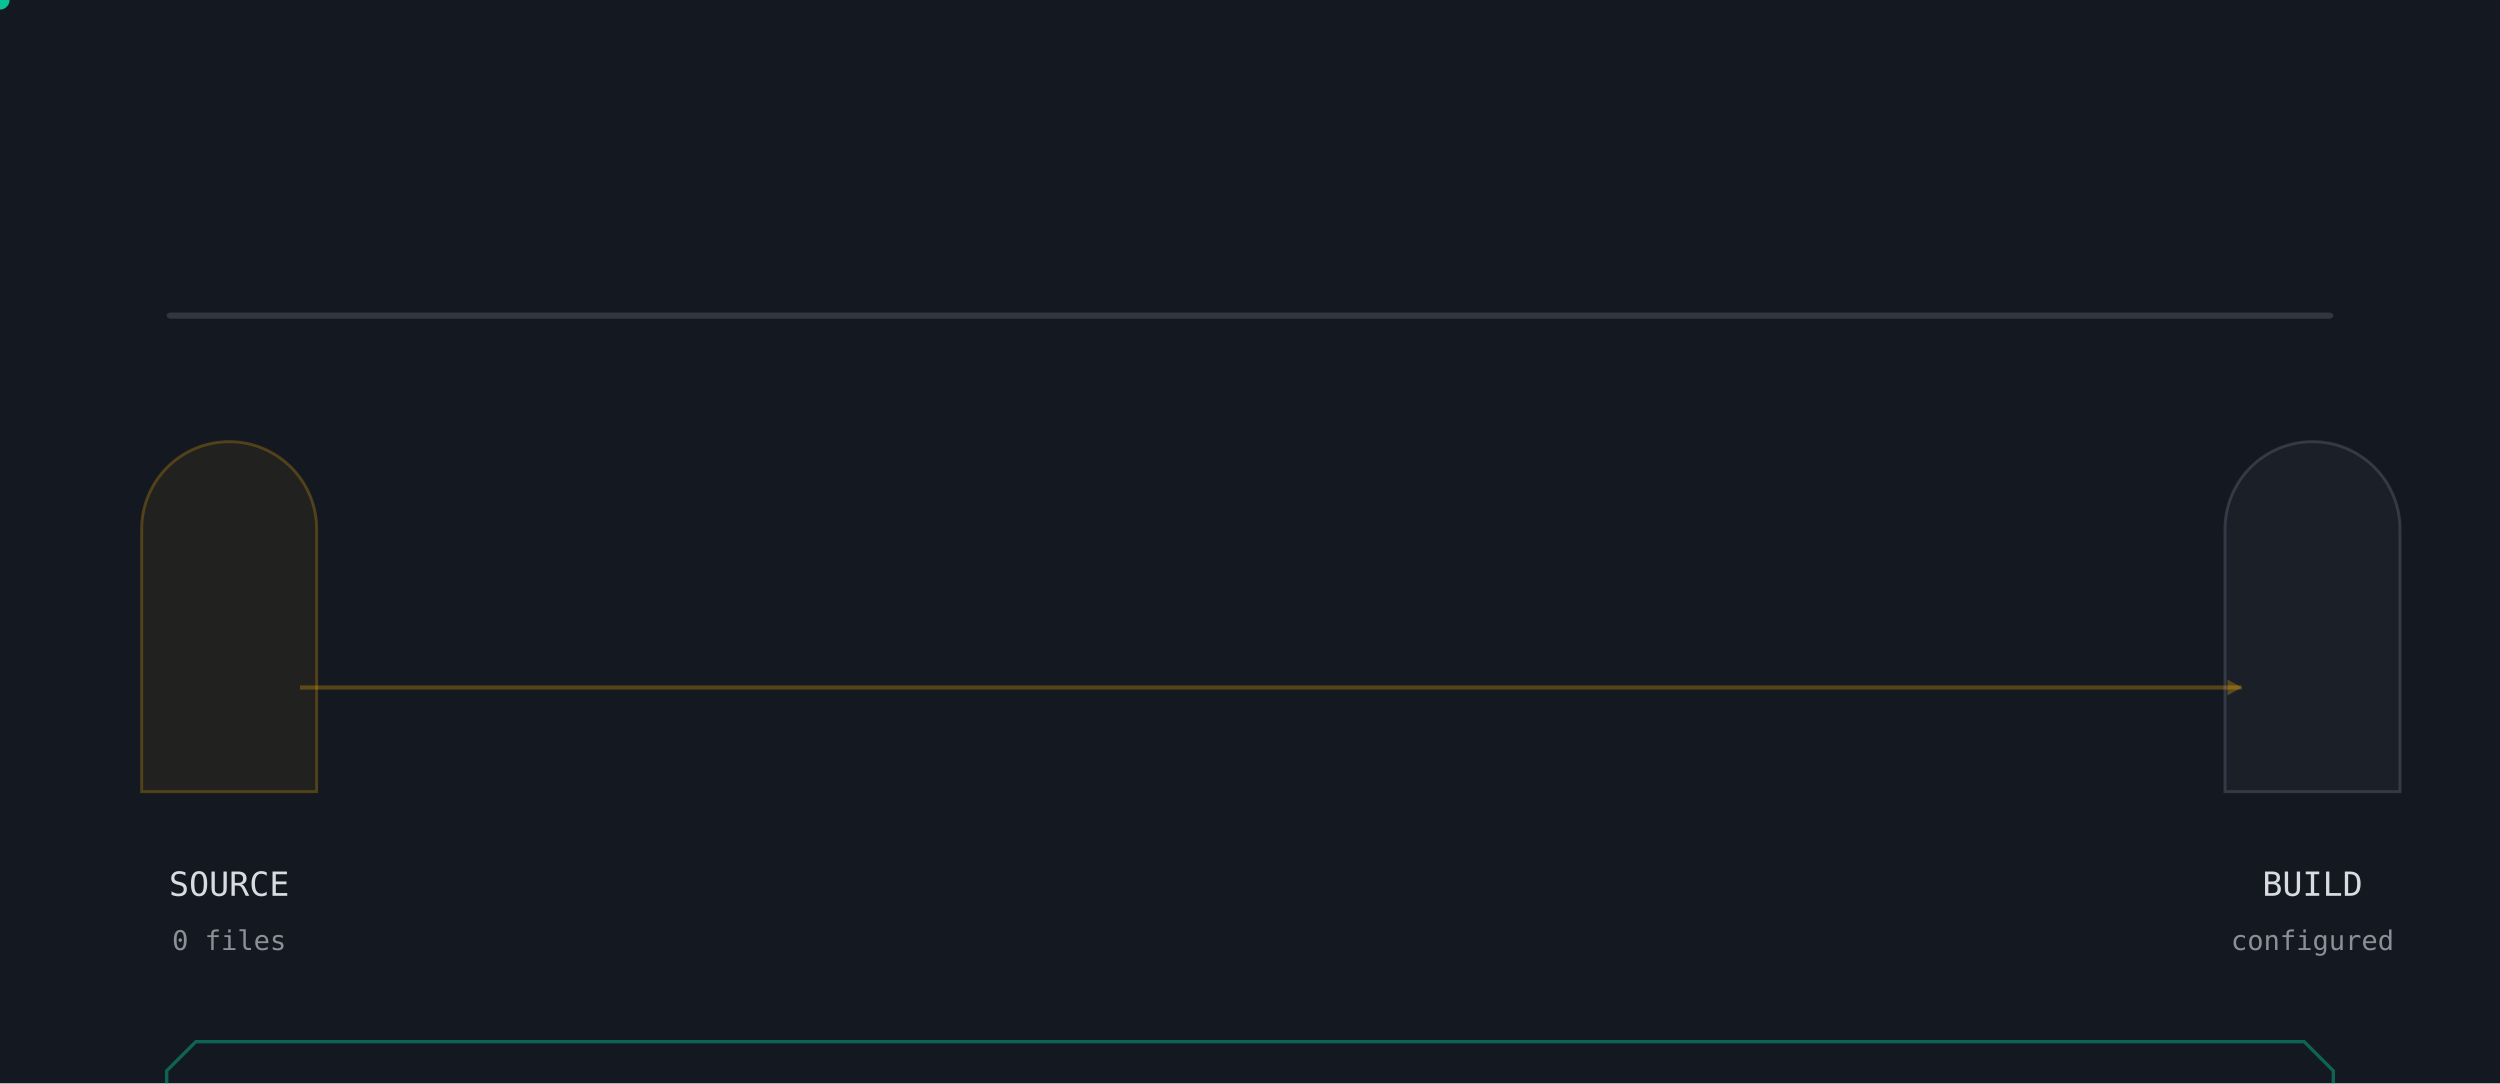
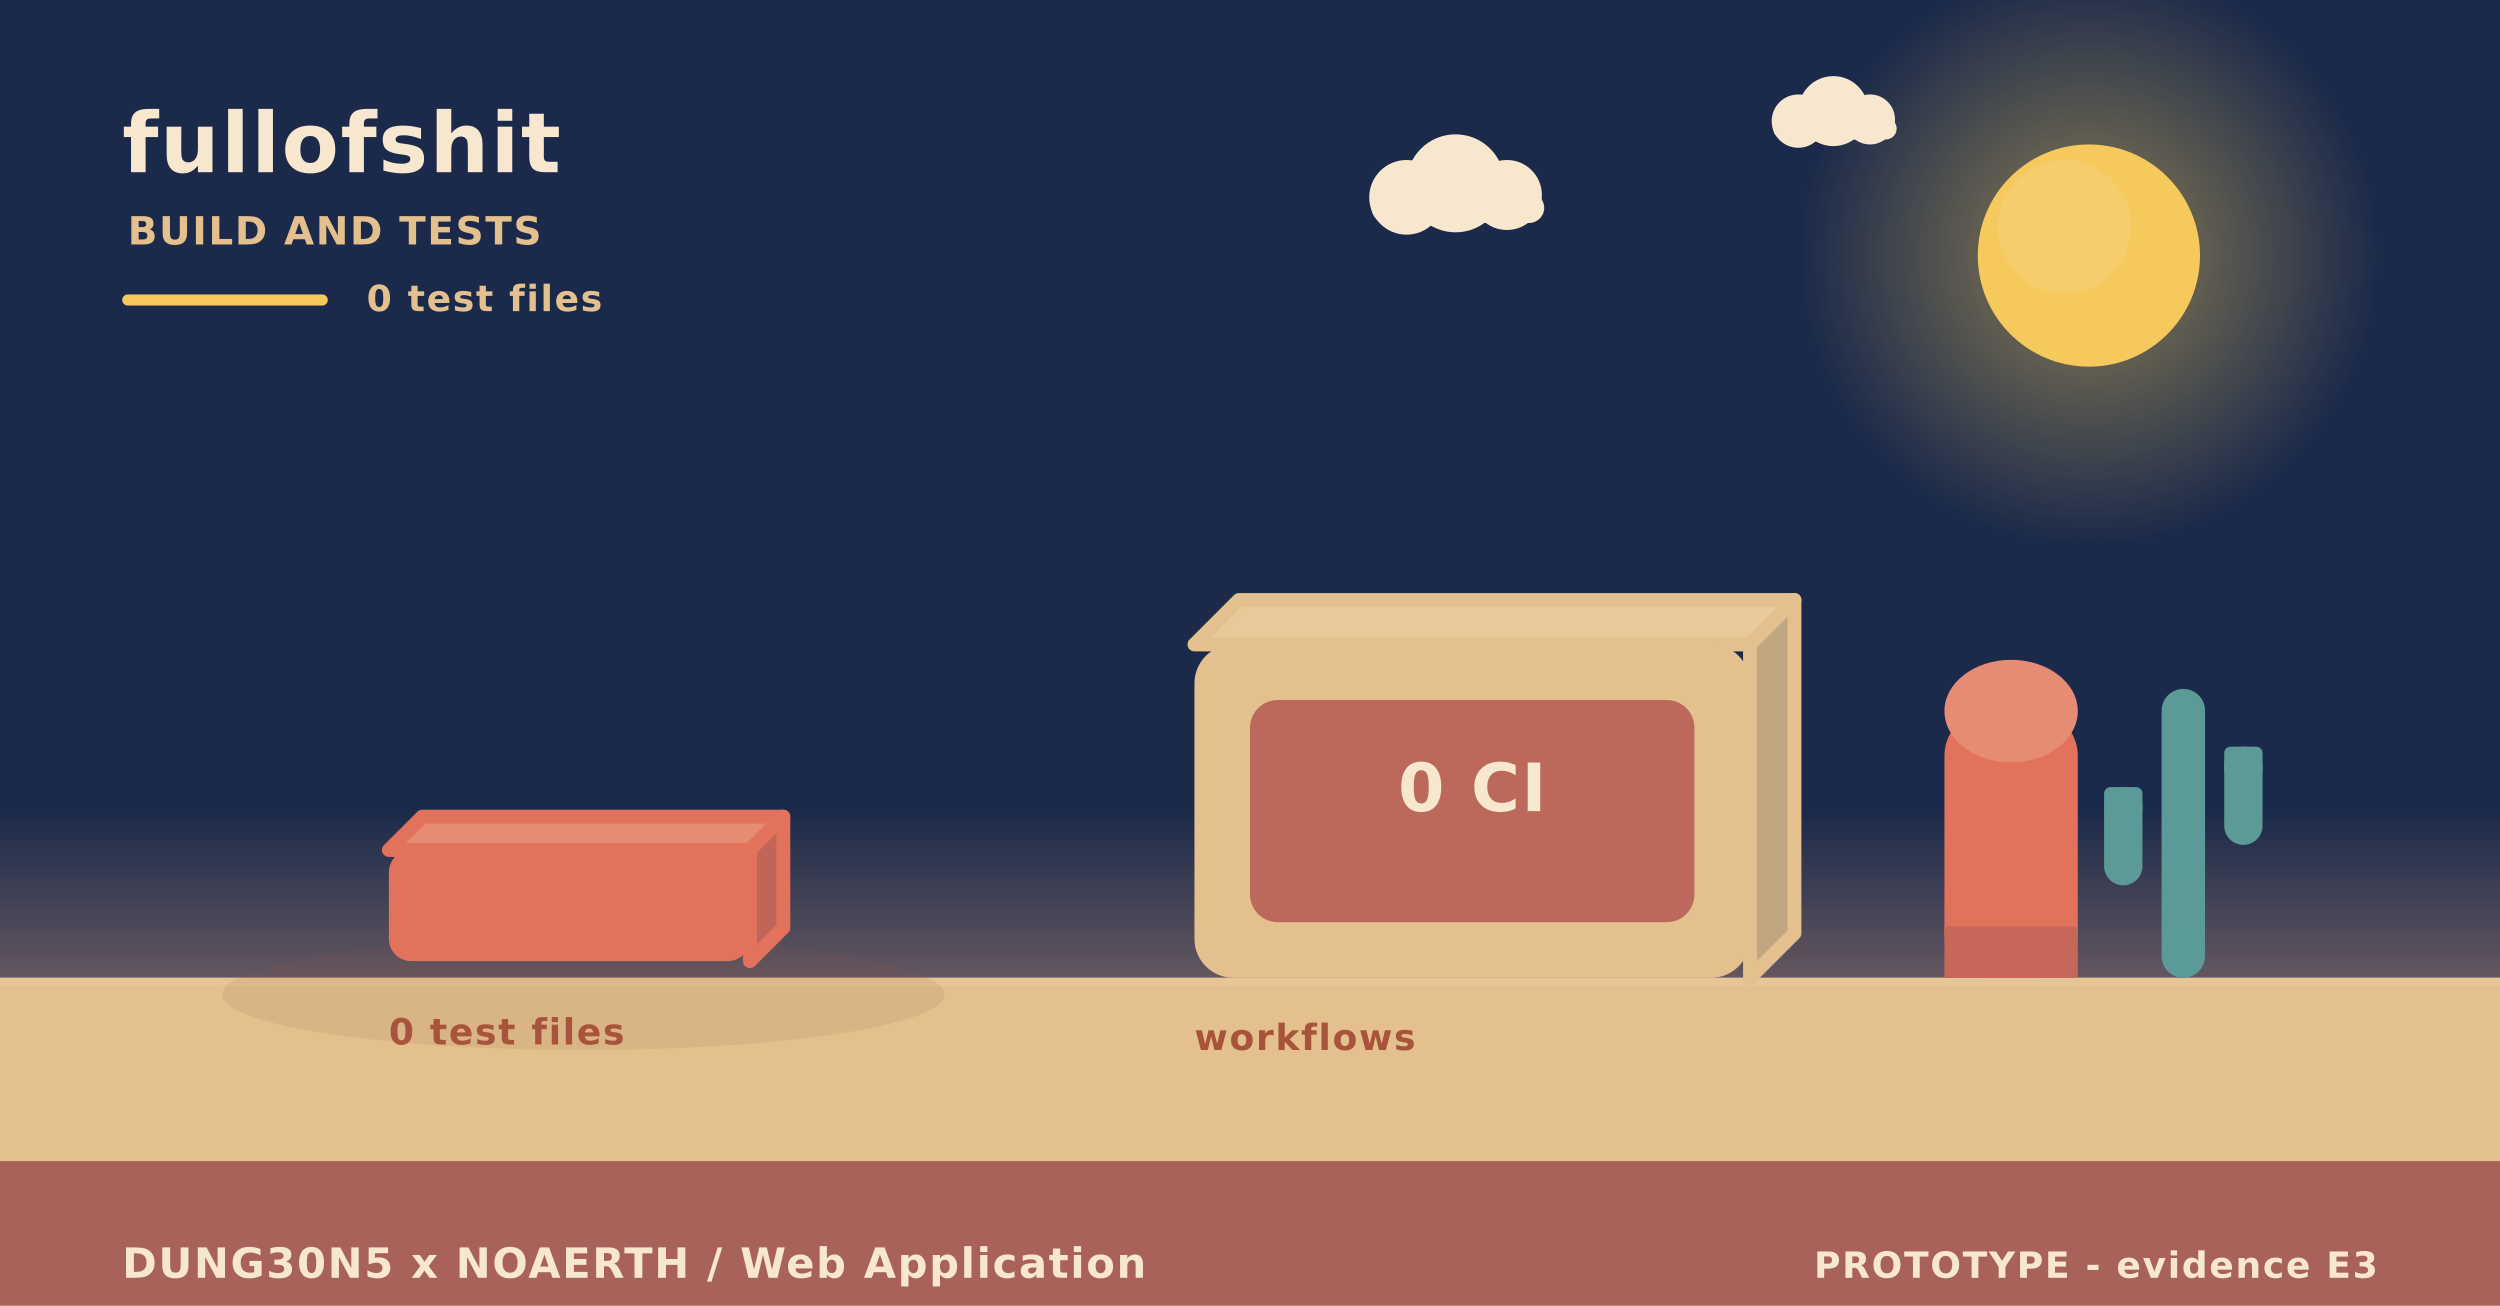
- <svg xmlns="http://www.w3.org/2000/svg" viewBox="0 0 1200 520" width="1200" height="520" role="img" aria-label="fullofshit build evidence">
-   <rect width="1200" height="520" fill="#141821" />
-   <defs>
-     <linearGradient id="gb" x1="0" y1="0" x2="1" y2="1">
-       <stop offset="0%" stop-color="#ffb703" />
-       <stop offset="100%" stop-color="#8d99ae" />
-     </linearGradient>
-   </defs>
-   <rect x="80.00" y="150.00" width="1040.00" height="3.00" rx="2.00" fill="rgba(238,241,246,0.140)" opacity="1.00" />
-   <path d="M68.00,380.00 L68.00,254.00 A42.00,42.00 0 0 1 152.00,254.00 L152.00,380.00 Z" fill="rgba(255,183,3,0.100)" opacity="0.55" stroke="rgba(255,183,3,0.450)" stroke-width="1.4" />
-   <polygon points="-192.26,189.00 -136.83,221.00 -136.83,157.00 -192.26,125.00" fill="#037c5d" opacity="0.95" />
-   <polygon points="-247.68,221.00 -192.26,253.00 -192.26,189.00 -247.68,157.00" fill="#6e7788" opacity="0.95" />
-   <polygon points="-192.26,125.00 -136.83,157.00 -192.26,189.00 -247.68,157.00" fill="#ffb703" opacity="0.95" />
-   <text x="110" y="430" font-family="ui-monospace,Menlo,monospace" font-size="16" fill="rgba(238,241,246,0.900)" text-anchor="middle">SOURCE</text>
-   <text x="110" y="456" font-family="ui-monospace,Menlo,monospace" font-size="13" fill="rgba(238,241,246,0.550)" text-anchor="middle">0 files</text>
-   <path d="M1068.00,380.00 L1068.00,254.00 A42.00,42.00 0 0 1 1152.00,254.00 L1152.00,380.00 Z" fill="rgba(141,153,174,0.100)" opacity="0.55" stroke="rgba(141,153,174,0.450)" stroke-width="1.4" />
-   <polygon points="673.77,689.00 729.19,721.00 729.19,657.00 673.77,625.00" fill="#037c5d" opacity="0.95" />
-   <polygon points="618.34,721.00 673.77,753.00 673.77,689.00 618.34,657.00" fill="#6e7788" opacity="0.95" />
-   <polygon points="673.77,625.00 729.19,657.00 673.77,689.00 618.34,657.00" fill="#8d99ae" opacity="0.95" />
-   <text x="1110" y="430" font-family="ui-monospace,Menlo,monospace" font-size="16" fill="rgba(238,241,246,0.900)" text-anchor="middle">BUILD</text>
-   <text x="1110" y="456" font-family="ui-monospace,Menlo,monospace" font-size="13" fill="rgba(238,241,246,0.550)" text-anchor="middle">configured</text>
-   <line x1="144.00" y1="330.00" x2="1076.00" y2="330.00" stroke="rgba(255,183,3,0.500)" stroke-width="2.00" opacity="0.55" />
-   <polygon points="1076.00,330.00 1069.20,326.20 1069.20,333.80" fill="rgba(255,183,3,0.500)" opacity="0.55" />
-   <g opacity="0.9">
-     <circle cx="0.00" cy="0.00" r="4.60" fill="#06d6a0" opacity="1.00" />
-     <animateTransform attributeName="transform" type="translate" values="144.00,330.00 1076.00,330.00" dur="3.7s" begin="0.0s" repeatCount="indefinite" />
-     <animateTransform attributeName="transform" type="translate" values="1076.00,330.00 144.00,330.00" dur="3.7s" begin="1.85s" repeatCount="indefinite" />
+ <svg xmlns="http://www.w3.org/2000/svg" width="900" height="470" viewBox="0 0 900 470" role="img" aria-label="fullofshit - how it is verified">
+   <linearGradient id="skyb" x1="0" y1="0" x2="0" y2="1">
+     <stop offset="0" stop-color="#1b2a4a" />
+     <stop offset="0.62" stop-color="#1b2a4a" />
+     <stop offset="1" stop-color="#f3ad8a" />
+   </linearGradient>
+   <rect width="900" height="470" fill="url(#skyb)" />
+   <radialGradient id="sunb">
+     <stop offset="0.35" stop-color="#f5c95c" stop-opacity="0.34" />
+     <stop offset="1" stop-color="#f5c95c" stop-opacity="0" />
+   </radialGradient>
+   <circle cx="752" cy="92" r="104" fill="url(#sunb)" />
+   <circle cx="752" cy="92" r="40" fill="#f5c95c" />
+   <circle cx="743.2" cy="81.6" r="24" fill="#f5d27e" opacity="0.5" />
+   <g>
+     <circle cx="524" cy="66" r="17.64" fill="#f6e7ce" />
+     <circle cx="506.36" cy="71.04" r="13.44" fill="#f6e7ce" />
+     <circle cx="542.48" cy="70.2" r="12.6" fill="#f6e7ce" />
+     <rect x="493.76" y="69.36" width="62.16" height="10.92" rx="5.46" fill="#f6e7ce" />
+     <animateTransform attributeName="transform" type="translate" values="0 0;24 0;0 0" dur="36s" begin="0s" repeatCount="indefinite" />
  </g>
-   <path d="M94.00,500.00 H1106.00 L1120.00,514.00 V546.00 L1106.00,560.00 H94.00 L80.00,546.00 V514.00 Z" fill="none" stroke="rgba(6,214,160,0.500)" stroke-width="1.60" opacity="0.80" />
-   <text x="600" y="536" font-family="ui-monospace,Menlo,monospace" font-size="16" fill="rgba(6,214,160,0.950)" text-anchor="middle">no test suite present in this repository — shown as measured, not implied</text>
+   <g>
+     <circle cx="660" cy="40" r="12.6" fill="#f6e7ce" />
+     <circle cx="647.4" cy="43.6" r="9.6" fill="#f6e7ce" />
+     <circle cx="673.2" cy="43" r="9" fill="#f6e7ce" />
+     <rect x="638.4" y="42.4" width="44.4" height="7.8" rx="3.9" fill="#f6e7ce" />
+     <animateTransform attributeName="transform" type="translate" values="0 0;-18 0;0 0" dur="46s" begin="3s" repeatCount="indefinite" />
+   </g>
+   <rect x="0" y="352" width="900" height="118" fill="#e3c08d" />
+   <rect x="0" y="352" width="900" height="3" fill="#e6c596" />
+   <text x="44" y="62" font-family="Verdana,DejaVu Sans,sans-serif" font-size="30" font-weight="700" letter-spacing="0.6" fill="#f6e7ce" text-anchor="start">fullofshit</text>
+   <text x="46" y="88" font-family="Verdana,DejaVu Sans,sans-serif" font-size="14" font-weight="700" letter-spacing="0.6" fill="#e3c08d" text-anchor="start">BUILD AND TESTS</text>
+   <rect x="44" y="106" width="74" height="4" rx="2" fill="#f5c95c" />
+   <text x="132" y="112" font-family="Verdana,DejaVu Sans,sans-serif" font-size="13" font-weight="700" letter-spacing="0.6" fill="#e3c08d" text-anchor="start">0 test files</text>
+   <ellipse cx="210" cy="358" rx="130" ry="20" fill="rgba(138,90,68,0.11)" />
+   <g>
+     <path d="M140,306 L270,306 L282,294 L152,294 Z" fill="#e68c74" stroke="#e2725b" stroke-width="5" stroke-linejoin="round" />
+     <path d="M270,306 L282,294 L282,334 L270,346 Z" fill="#c06658" stroke="#e2725b" stroke-width="5" stroke-linejoin="round" />
+     <rect x="140" y="306" width="130" height="40" rx="8" fill="#e2725b" />
+     <animateTransform attributeName="transform" type="translate" values="0 10;0 0" dur="0.8s" begin="0.5s" fill="freeze" />
+   </g>
+   <text x="140" y="376" font-family="Verdana,DejaVu Sans,sans-serif" font-size="13" font-weight="700" letter-spacing="0.6" fill="#a8543c" text-anchor="start">0 test files</text>
+   <path d="M430,232 L630,232 L646,216 L446,216 Z" fill="#e7c99b" stroke="#e3c08d" stroke-width="5" stroke-linejoin="round" />
+   <path d="M630,232 L646,216 L646,336 L630,352 Z" fill="#c1a682" stroke="#e3c08d" stroke-width="5" stroke-linejoin="round" />
+   <rect x="430" y="232" width="200" height="120" rx="14" fill="#e3c08d" />
+   <rect x="450" y="252" width="160" height="80" rx="10" fill="#ba6458" opacity="0.94" />
+   <text x="530" y="292" font-family="Verdana,DejaVu Sans,sans-serif" font-size="24" font-weight="700" letter-spacing="0.6" fill="#f6e7ce" text-anchor="middle">0 CI</text>
+   <text x="430" y="378" font-family="Verdana,DejaVu Sans,sans-serif" font-size="13" font-weight="700" letter-spacing="0.6" fill="#a8543c" text-anchor="start">workflows</text>
+   <rect x="700" y="256" width="48" height="96" rx="16" fill="#e2725b" />
+   <ellipse cx="724" cy="256" rx="24" ry="18.46" fill="#e68c74" />
+   <rect x="700" y="333.54" width="48" height="18.46" fill="#c66859" />
+   <rect x="778.18" y="248" width="15.64" height="104" rx="7.82" fill="#5b9a97" />
+   <rect x="757.48" y="283.36" width="13.8" height="35.36" rx="6.9" fill="#5b9a97" />
+   <rect x="757.48" y="283.36" width="13.8" height="10.4" rx="2.3" fill="#5b9a97" />
+   <rect x="800.72" y="268.8" width="13.8" height="35.36" rx="6.9" fill="#5b9a97" />
+   <rect x="800.72" y="268.8" width="13.8" height="10.4" rx="2.3" fill="#5b9a97" />
+   <rect x="0" y="418" width="900" height="52" rx="0" fill="#a65c56" opacity="0.94" />
+   <text x="44" y="460" font-family="Verdana,DejaVu Sans,sans-serif" font-size="15" font-weight="700" letter-spacing="0.6" fill="#f6e7ce" text-anchor="start">DUNG30N5 x NOAERTH  /  Web Application</text>
+   <text x="856" y="460" font-family="Verdana,DejaVu Sans,sans-serif" font-size="13" font-weight="700" letter-spacing="0.6" fill="#f6e7ce" text-anchor="end">PROTOTYPE  -  evidence E3</text>
</svg>
